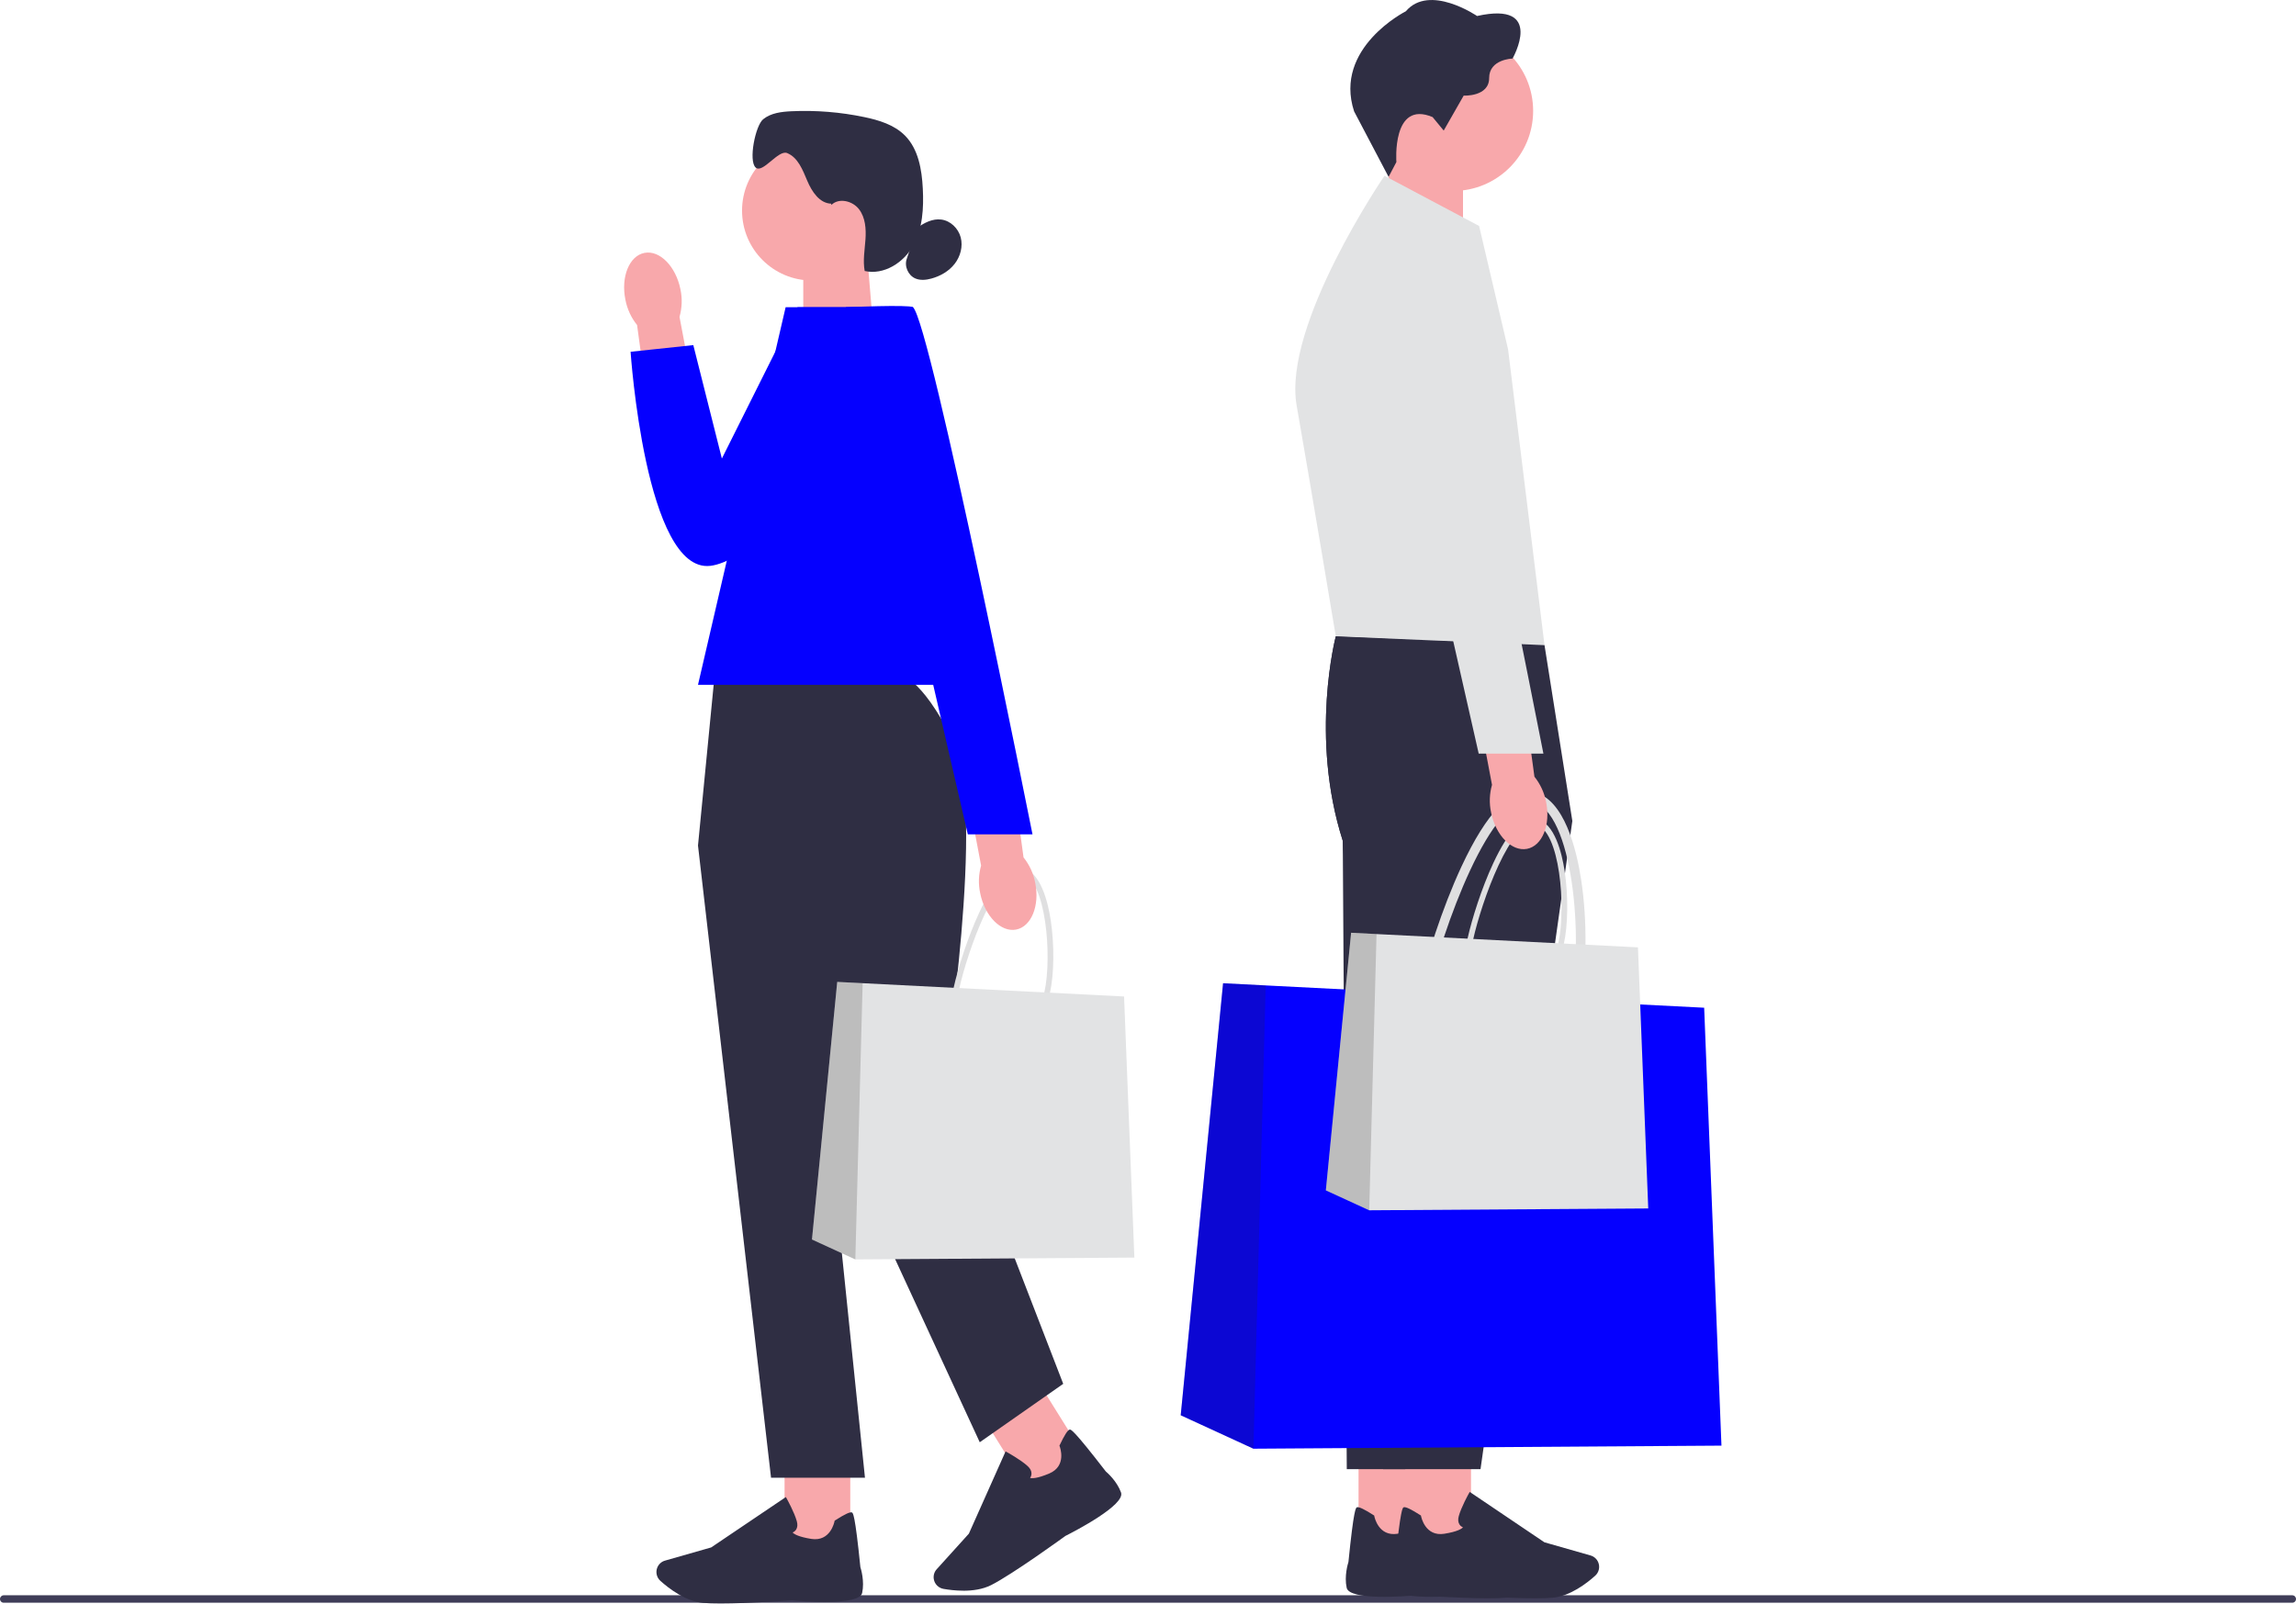
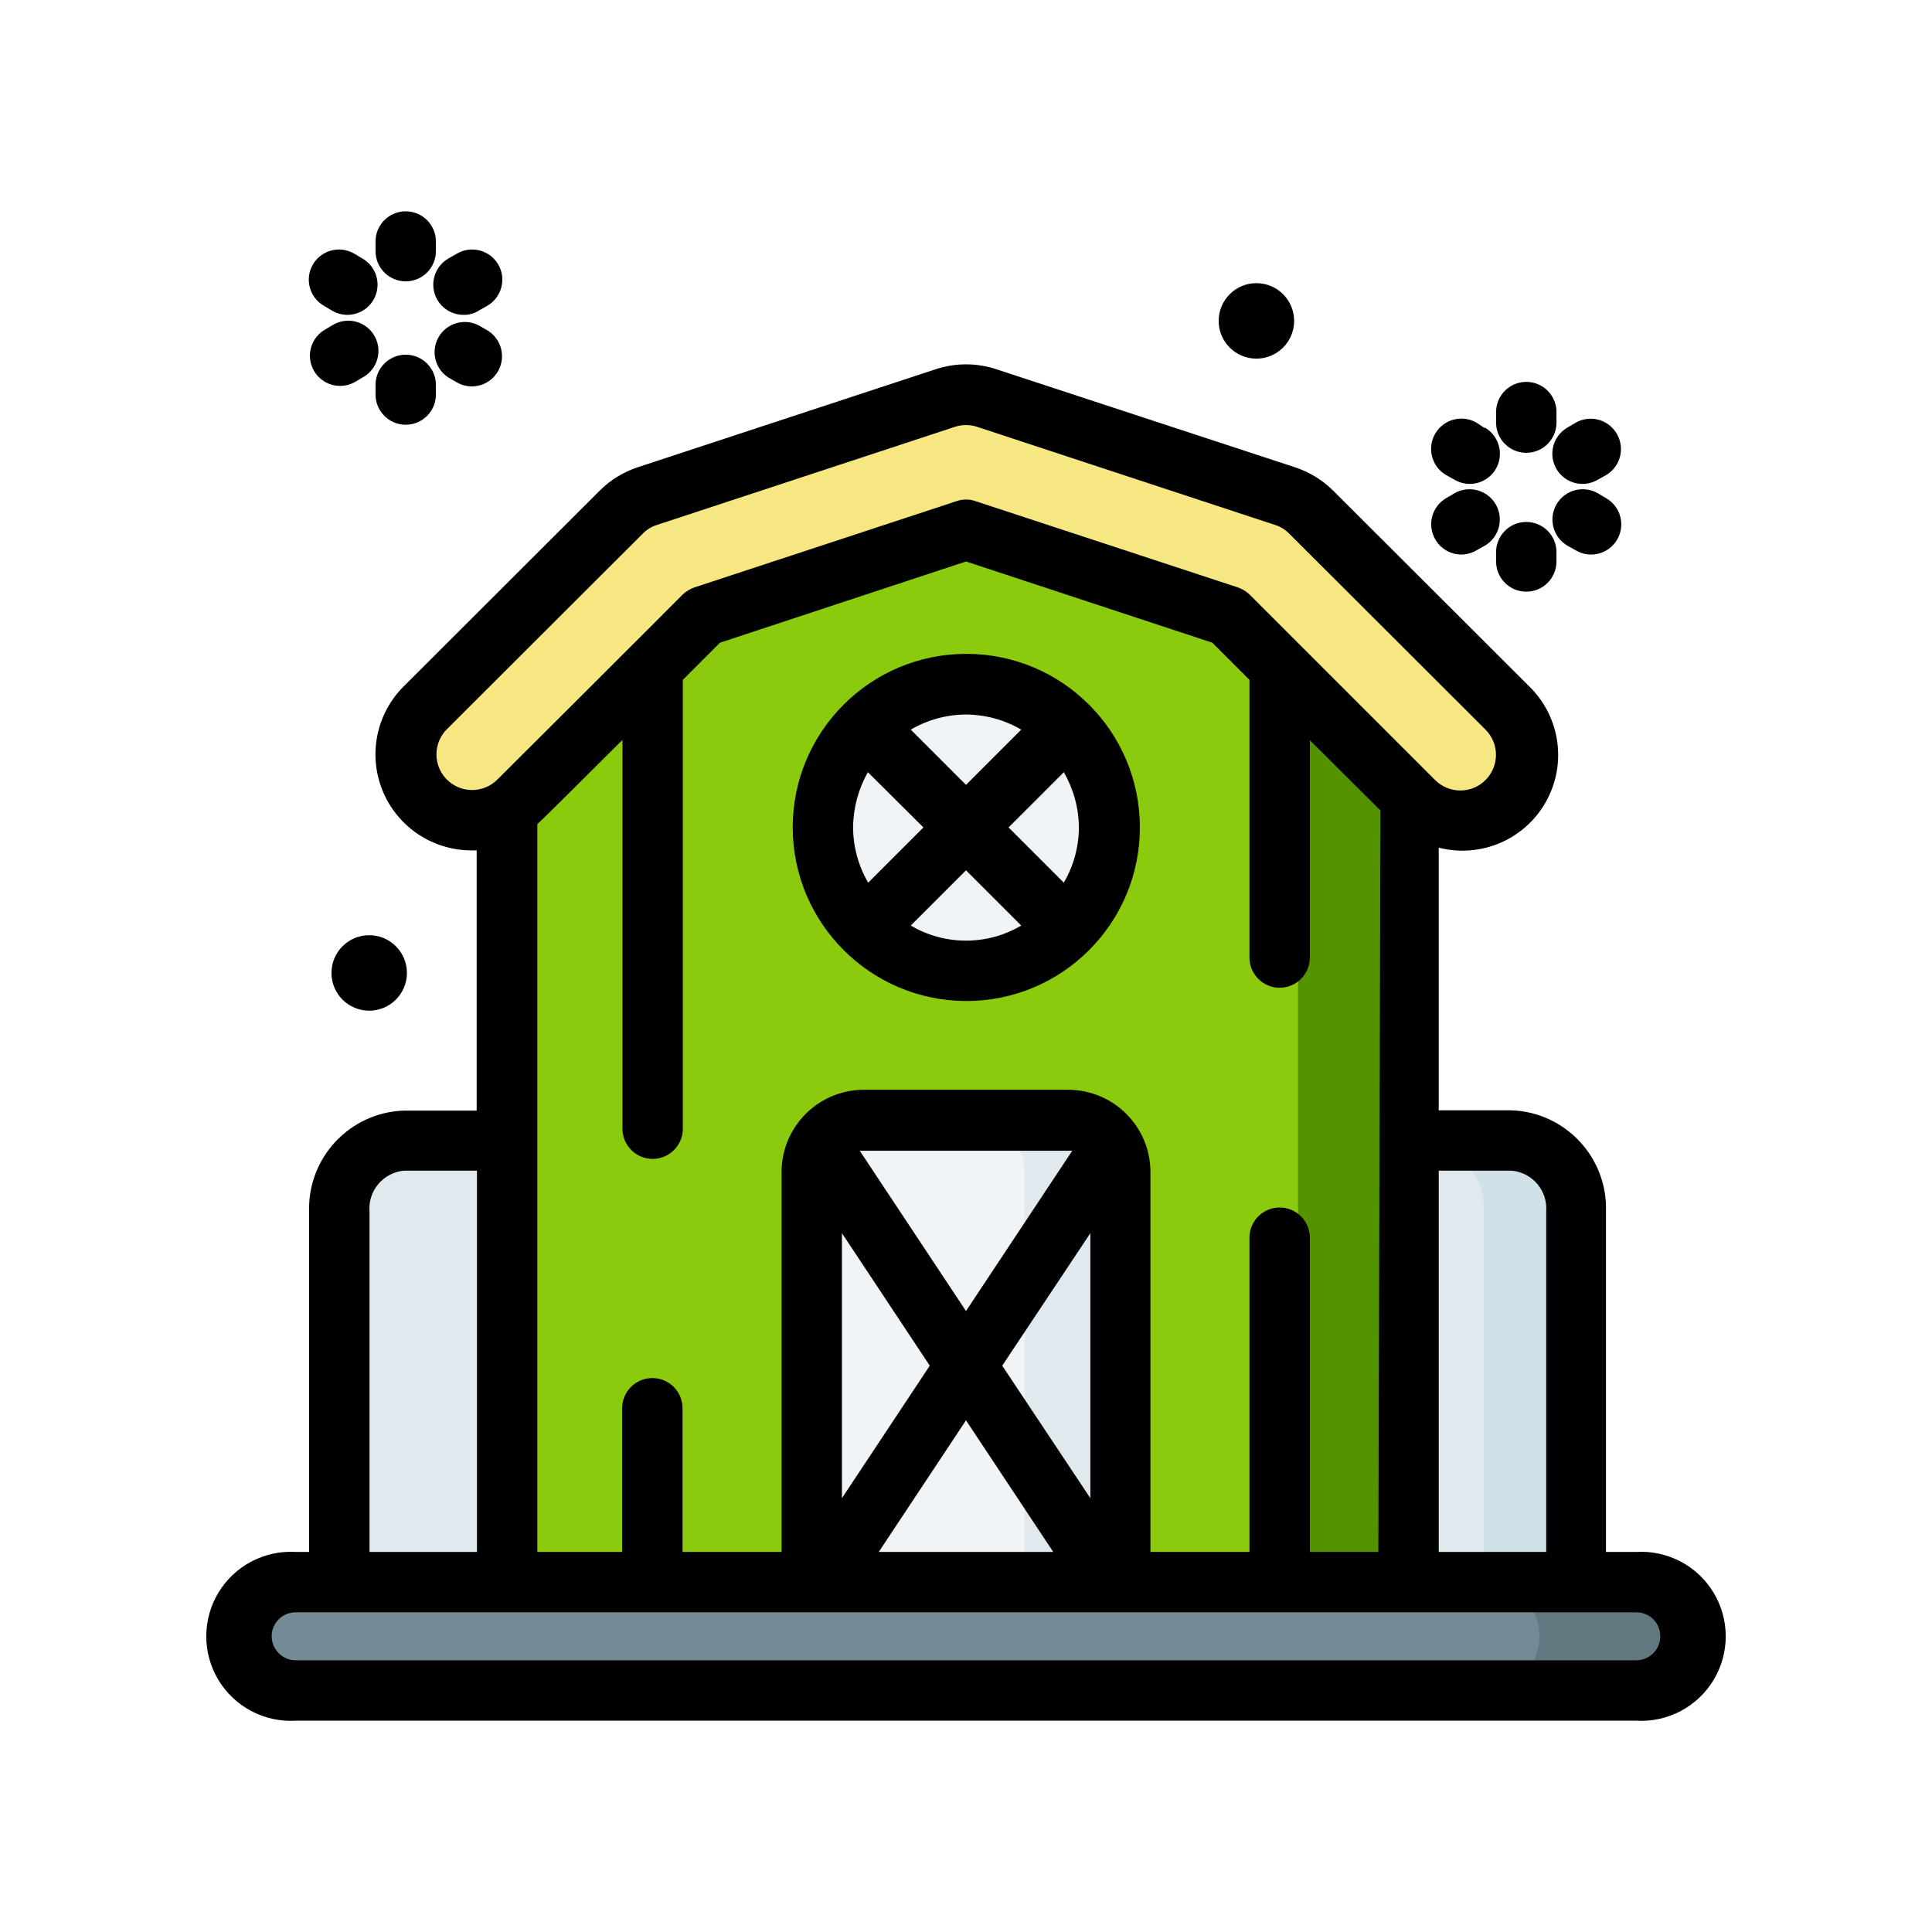
- <svg xmlns="http://www.w3.org/2000/svg" width="731.67" height="511.12" viewBox="0 0 731.67 511.12" role="img" artist="Katerina Limpitsouni" source="https://undraw.co/">
-   <path d="m0,509.7c0,.66.53,1.19,1.19,1.19h729.29c.66,0,1.19-.53,1.19-1.19s-.53-1.19-1.19-1.19H1.19c-.66,0-1.19.53-1.19,1.19Z" fill="#3f3d58" />
-   <polygon points="440.61 79.12 466.22 87.54 466.22 50.67 442.98 50.67 440.61 79.12" fill="#f8a8ab" />
-   <circle cx="463.05" cy="35.35" r="25.52" fill="#f8a8ab" />
-   <path d="m456.55,37.35l3.52,4.27,6.36-11.14s8.12.42,8.12-5.61,7.45-6.2,7.45-6.2c0,0,10.55-18.42-11.3-13.57,0,0-15.16-10.38-22.69-1.51,0,0-23.11,11.64-16.5,31.9l10.99,20.89,2.49-4.73s-1.51-19.85,11.56-14.32v.02Z" fill="#2f2e43" />
-   <rect x="432.93" y="461.78" width="20.94" height="29.71" fill="#f8a8ab" />
-   <path d="m451.55,508.51c-3.58.32-21.5,1.74-22.4-2.37-.82-3.77.39-7.71.56-8.25,1.72-17.14,2.36-17.33,2.75-17.44.61-.18,2.39.67,5.28,2.53l.18.12.04.21c.05.27,1.33,6.56,7.4,5.59,4.16-.66,5.51-1.58,5.94-2.03-.35-.16-.79-.44-1.1-.92-.45-.7-.53-1.6-.23-2.68.78-2.85,3.12-7.06,3.22-7.23l.27-.48,23.8,16.06,14.7,4.2c1.11.32,2,1.11,2.45,2.17h0c.62,1.48.24,3.2-.96,4.28-2.67,2.4-7.97,6.51-13.54,7.02-1.48.14-3.44.19-5.64.19-9.19,0-22.61-.95-22.71-.97h0Z" fill="#2f2e43" />
-   <path d="m480.61,205.64l-54.93-2.81s-8.42,31.92,2.22,65.18l1.28,200.29h31.04l29.26-206.61-8.87-56.05h0Z" fill="#2f2e43" />
-   <path d="m471.35,72.03l-30.15-16s-32.49,47.48-28,73.2c4.5,25.72,12.48,73.6,12.48,73.6l66.51,2.81-11.61-94.29-9.23-39.32s0,0,0,0Z" fill="#e2e3e4" />
-   <rect x="447.83" y="461.78" width="20.94" height="29.71" fill="#f8a8ab" />
-   <path d="m466.45,508.51c-3.58.32-21.5,1.74-22.4-2.37-.82-3.77.39-7.71.56-8.25,1.72-17.14,2.36-17.33,2.75-17.44.61-.18,2.39.67,5.28,2.53l.18.12.04.21c.05.27,1.33,6.56,7.4,5.59,4.16-.66,5.51-1.58,5.94-2.03-.35-.16-.79-.44-1.1-.92-.45-.7-.53-1.6-.23-2.68.78-2.85,3.12-7.06,3.22-7.23l.27-.48,23.8,16.06,14.7,4.2c1.11.32,2,1.11,2.45,2.17h0c.62,1.48.24,3.2-.96,4.28-2.67,2.4-7.97,6.51-13.54,7.02-1.48.14-3.44.19-5.64.19-9.19,0-22.61-.95-22.71-.97h0Z" fill="#2f2e43" />
-   <path d="m492.19,205.64l-66.51-2.81s-8.42,31.92,2.22,65.18l12.86,200.29h31.04l29.26-206.61-8.87-56.05h0Z" fill="#2f2e43" />
-   <path d="m485.25,336.46c-4.65,0-9.72-1.14-14.73-2.26-3.71-.83-6.98-1.04-9.6-1.2-3.98-.25-7.13-.45-8.88-2.78-1.73-2.3-1.73-6.21,0-13.92,2.3-10.24,7.42-26.6,13.68-40.06,8.09-17.36,15.86-25.35,23.11-23.72,9.71,2.18,13.58,18.39,15.03,27.85,2.02,13.21,1.84,28.91-.44,39.07h0c-3.02,13.45-9.95,17.01-18.18,17.01h.01Zm1.77-81.13c-5.33,0-11.87,7.78-18.57,22.18-6.17,13.25-11.21,29.36-13.48,39.45-1.45,6.48-1.61,10.01-.53,11.46.92,1.22,3.33,1.38,6.66,1.58,2.73.17,6.13.38,10.07,1.27,15.66,3.51,25.45,4.79,29.32-12.48,4.15-18.5.99-60.35-12.32-63.34-.38-.09-.77-.13-1.16-.13h.01Z" fill="#dfdfe0" />
-   <polygon points="548.58 460.81 399.43 461.79 376.26 451.13 389.76 313.42 403.34 314.11 543.07 321.22 548.58 460.81" fill="#0500ff" />
-   <polygon points="399.43 461.79 376.26 451.13 389.76 313.42 403.34 314.11 399.43 461.79" fill="#272223" isolation="isolate" opacity=".2" />
-   <path d="m487.5,311.06c-2.77,0-5.8-.68-8.78-1.35-2.21-.5-4.16-.62-5.73-.72-2.37-.15-4.25-.27-5.29-1.66-1.03-1.37-1.03-3.7,0-8.3,1.37-6.11,4.42-15.86,8.16-23.88,4.82-10.35,9.46-15.11,13.78-14.14,5.79,1.3,8.1,10.96,8.96,16.61,1.2,7.88,1.1,17.24-.26,23.29h0c-1.8,8.02-5.93,10.14-10.84,10.14h0Zm1.06-48.37c-3.18,0-7.08,4.64-11.07,13.23-3.68,7.9-6.69,17.5-8.03,23.52-.87,3.86-.96,5.97-.31,6.83.55.73,1.98.82,3.97.94,1.63.1,3.65.23,6,.76,9.33,2.09,15.17,2.85,17.48-7.44,2.47-11.03.59-35.98-7.34-37.76-.23-.05-.46-.08-.69-.08h-.01Z" fill="#dfdfe0" />
-   <polygon points="525.25 385.21 436.33 385.79 422.51 379.44 430.56 297.33 438.66 297.74 521.97 301.98 525.25 385.21" fill="#e2e3e4" />
-   <polygon points="436.33 385.79 422.51 379.44 430.56 297.33 438.66 297.74 436.33 385.79" fill="#272223" isolation="isolate" opacity=".2" />
-   <path id="uuid-2ebd868f-c256-4818-ab73-e4d3dd12d9e3-46-44-87-46-99-266-446-744" d="m492.7,255.64c1.49,7.32-1.24,14.01-6.08,14.94s-9.97-4.26-11.45-11.58c-.63-2.92-.53-5.94.29-8.82l-5.89-31.11,15.22-2.41,4.19,30.92c1.89,2.36,3.16,5.12,3.72,8.06h0Z" fill="#f8a8ab" />
-   <path d="m433,71.45s22.26-2.82,24.92,3.83,33.92,164.94,33.92,164.94h-20.62l-38.22-168.77s0,0,0,0Z" fill="#e2e3e4" />
-   <polygon points="278.34 105.33 255.98 112.68 255.98 80.5 276.27 80.5 278.34 105.33" fill="#f8a8ab" />
-   <circle cx="258.75" cy="67.13" r="22.28" fill="#f8a8ab" />
-   <path d="m264.87,64.92c-3.73-.11-6.18-3.88-7.63-7.32s-2.94-7.39-6.4-8.81c-2.83-1.16-7.82,6.69-10.05,4.6-2.33-2.18-.06-13.37,2.41-15.38s5.85-2.4,9.03-2.55c7.76-.36,15.57.27,23.18,1.86,4.71.98,9.55,2.46,12.95,5.86,4.3,4.32,5.4,10.83,5.71,16.92.32,6.23-.04,12.75-3.07,18.2-3.03,5.45-9.37,9.47-15.45,8.08-.61-3.3.01-6.69.25-10.05.23-3.35-.01-6.97-2.06-9.64s-6.42-3.73-8.8-1.36" fill="#2f2e43" />
-   <path d="m292.28,72.64c2.23-1.63,4.9-3,7.64-2.66,2.96.36,5.47,2.8,6.23,5.69s-.09,6.07-1.93,8.43c-1.83,2.36-4.56,3.92-7.44,4.7-1.67.45-3.5.64-5.09-.04-2.34-1.01-3.61-4-2.69-6.38" fill="#2f2e43" />
-   <rect x="250.02" y="463.43" width="20.94" height="29.71" fill="#f8a8ab" />
-   <path d="m229.62,511.12c-2.2,0-4.16-.05-5.64-.19-5.56-.51-10.87-4.62-13.54-7.02-1.2-1.08-1.58-2.8-.96-4.28h0c.45-1.06,1.34-1.86,2.45-2.17l14.7-4.2,23.8-16.06.27.48c.1.18,2.44,4.39,3.22,7.23.3,1.08.22,1.98-.23,2.68-.31.48-.75.76-1.1.92.43.45,1.78,1.37,5.94,2.03,6.07.96,7.35-5.33,7.4-5.59l.04-.21.18-.12c2.89-1.86,4.67-2.71,5.28-2.53.38.11,1.02.31,2.75,17.44.17.54,1.38,4.48.56,8.25-.89,4.1-18.81,2.69-22.4,2.37-.1.01-13.52.97-22.71.97h-.01Z" fill="#2f2e43" />
-   <rect x="319.09" y="443.36" width="20.94" height="29.71" transform="translate(-192.55 243.81) rotate(-31.95)" fill="#f8a8ab" />
-   <path d="m306.98,507.05c-2.46,0-4.72-.3-6.33-.58-1.58-.28-2.82-1.54-3.08-3.12h0c-.18-1.14.15-2.29.93-3.14l10.25-11.34,11.7-26.22.48.26c.18.1,4.39,2.43,6.56,4.43.83.76,1.24,1.57,1.22,2.4-.01.58-.23,1.04-.45,1.37.6.16,2.23.22,6.11-1.42,5.66-2.39,3.42-8.41,3.32-8.66l-.08-.2.09-.19c1.47-3.11,2.52-4.77,3.14-4.94.39-.11,1.03-.28,11.56,13.35.43.36,3.54,3.07,4.84,6.7,1.41,3.95-14.54,12.24-17.75,13.86-.1.08-16.79,12.21-23.65,15.66-2.72,1.37-5.94,1.79-8.87,1.79h0Z" fill="#2f2e43" />
-   <path d="m286.38,214.98h-58.63l-5.32,54.54,23.28,201.52h29.93l-11.97-116.39,48.55,105.08,26.6-18.62-37.91-98.1s13.54-85.46,2.9-106.75-17.43-21.28-17.43-21.28h0Z" fill="#2f2e43" />
-   <polygon points="315.54 218.3 222.43 218.3 250.36 97.92 290.93 97.92 315.54 218.3" fill="#0500ff" />
-   <path id="uuid-f899ad7f-3d0f-4b30-ad3c-9c1473a48add-47-45-88-47-100-267-447-745" d="m199.3,95.55c-1.49-7.32,1.24-14.01,6.08-14.94s9.97,4.26,11.45,11.58c.63,2.92.53,5.94-.29,8.82l5.89,31.11-15.22,2.41-4.19-30.92c-1.89-2.36-3.16-5.12-3.72-8.06h0Z" fill="#f8a8ab" />
-   <path d="m289.94,97.92h-35.78l-24.12,48.24-9.1-36.15-19.99,2.12s4.73,70.63,25.4,68.24c20.67-2.39,68.88-66.02,63.58-82.46h.01Z" fill="#0500ff" />
-   <path d="m323.73,326.73c-2.77,0-5.8-.68-8.78-1.35-2.21-.5-4.16-.62-5.73-.72-2.37-.15-4.25-.27-5.29-1.66-1.03-1.37-1.03-3.7,0-8.3,1.37-6.11,4.42-15.86,8.16-23.88,4.82-10.35,9.46-15.11,13.78-14.14,5.79,1.3,8.1,10.96,8.96,16.61,1.2,7.88,1.1,17.24-.26,23.29h0c-1.8,8.02-5.93,10.14-10.84,10.14h0Zm1.06-48.37c-3.18,0-7.08,4.64-11.07,13.23-3.68,7.9-6.69,17.5-8.03,23.52-.87,3.86-.96,5.97-.31,6.83.55.73,1.98.82,3.97.94,1.63.1,3.65.23,6,.76,9.33,2.09,15.17,2.85,17.48-7.44,2.47-11.03.59-35.98-7.34-37.76-.23-.05-.46-.08-.69-.08h-.01Z" fill="#dfdfe0" />
-   <polygon points="361.49 400.87 272.57 401.45 258.75 395.1 266.8 312.99 274.9 313.4 358.21 317.64 361.49 400.87" fill="#e2e3e4" />
-   <polygon points="272.57 401.45 258.75 395.1 266.8 312.99 274.9 313.4 272.57 401.45" fill="#272223" isolation="isolate" opacity=".2" />
-   <path id="uuid-aa721d86-32e3-4ace-957f-0814f6d1eb89-48-46-89-48-101-268-448-746" d="m329.89,281.37c1.49,7.32-1.24,14.01-6.08,14.94s-9.97-4.26-11.45-11.58c-.63-2.92-.53-5.94.29-8.82l-5.89-31.11,15.22-2.41,4.19,30.92c1.89,2.36,3.16,5.12,3.72,8.06h0Z" fill="#f8a8ab" />
-   <path d="m269.54,97.92s20.33-.86,21.39,0c5.55,4.53,38.1,168.04,38.1,168.04h-20.62l-38.87-168.04s0,0,0,0Z" fill="#0500ff" />
+ <svg xmlns="http://www.w3.org/2000/svg" width="256px" height="256px" viewBox="0 0 64.00 64.00" fill="#000000" stroke="#000000" stroke-width="0.001">
+   <g id="SVGRepo_bgCarrier" stroke-width="0" />
+   <g id="SVGRepo_tracerCarrier" stroke-linecap="round" stroke-linejoin="round" stroke="#CCCCCC" stroke-width="0.384" />
+   <g id="SVGRepo_iconCarrier">
+     <defs>
+       <style>.cls-1{fill:#e0e9ee;}.cls-2{fill:#8cca0d;}.cls-3{fill:#549300;}.cls-4{fill:#f6e782;}.cls-5{fill:#f0f4f7;}.cls-6{fill:#748a95;}.cls-7{fill:#617880;}.cls-8{fill:#d0e1e8;}</style>
+     </defs>
+     <g id="Farm">
+       <path class="cls-1" d="M52.22,52.41V40.13a2.25,2.25,0,0,0-2.14-2.35H13.38a2.25,2.25,0,0,0-2.14,2.35V52.41l22.37,1Z" id="path19134-8" />
+       <path class="cls-2" d="M16.8,27.18V52.41H46.66V23.24l-5.51-5.8-9.61-2.35-10.7,3.62Z" id="path16718-6" />
+       <path class="cls-3" d="M43,19.41v33h3.64V23.24Z" id="path628776" />
+       <path class="cls-4" d="M31.32,13.18l-9.87,3.25a2,2,0,0,0-.86.53l-6.51,6.49a2.18,2.18,0,0,0,3.09,3.09l6.14-6.13L32,17.55l8.69,2.86,6.14,6.13a2.18,2.18,0,0,0,3.09-3.09L43.41,17a2,2,0,0,0-.86-.53l-9.87-3.25A2.25,2.25,0,0,0,31.32,13.18Z" id="path16513-1" />
+       <path class="cls-5" d="M28.62,37.1h6.76a1.73,1.73,0,0,1,1.73,1.73V52.41l-5.28,1.31-4.94-1.31V38.83A1.73,1.73,0,0,1,28.62,37.1Z" id="rect16902-1" />
+       <path class="cls-5" d="M36.74,27.41A4.74,4.74,0,1,1,32,22.67,4.75,4.75,0,0,1,36.74,27.41Z" id="path17954-5" />
+       <path class="cls-1" d="M32.21,37.1a1.72,1.72,0,0,1,1.73,1.73V52.41h3.17V38.83a1.72,1.72,0,0,0-1.73-1.73Z" id="path633588" />
+       <path class="cls-6" d="M9.8,52.41H54.2a1.8,1.8,0,1,1,0,3.59H9.8a1.8,1.8,0,1,1,0-3.59Z" id="path15921-8" />
+       <path class="cls-7" d="M49.33,52.41a1.8,1.8,0,0,1,0,3.59H54.2a1.8,1.8,0,1,0,0-3.59Z" id="path637576" />
+       <path class="cls-8" d="M52.22,52.41V40.13a2.24,2.24,0,0,0-2.14-2.35H47a2.25,2.25,0,0,1,2.15,2.35V52.41Z" id="path646853" />
+       <circle cx="12.23" cy="32.23" r="1.25" />
+       <circle cx="41.62" cy="10.63" r="1.25" />
+       <path d="M51.93,18.08l.27.15a1,1,0,0,0,.5.14,1,1,0,0,0,.5-1.87l-.27-.16a1,1,0,0,0-1,1.74Z" />
+       <path d="M49.18,14.18,48.91,14a1,1,0,0,0-1,1.74l.27.15a1,1,0,0,0,.5.14,1,1,0,0,0,.5-1.87Z" />
+       <path d="M47.54,17.86a1,1,0,0,0,.87.51,1,1,0,0,0,.5-.14l.27-.15a1,1,0,1,0-1-1.74l-.27.16A1,1,0,0,0,47.54,17.86Z" />
+       <path d="M53.57,14.39A1,1,0,0,0,52.2,14l-.27.16a1,1,0,0,0,.5,1.87,1,1,0,0,0,.5-.14l.27-.15A1,1,0,0,0,53.57,14.39Z" />
+       <path d="M50.56,17.29a1,1,0,0,0-1,1v.31a1,1,0,0,0,2,0v-.31A1,1,0,0,0,50.56,17.29Z" />
+       <path d="M50.56,12.65a1,1,0,0,0-1,1V14a1,1,0,1,0,2,0v-.31A1,1,0,0,0,50.56,12.65Z" />
+       <path d="M54.2,51.41h-1V40.13a3.25,3.25,0,0,0-3.14-3.35H47.66v-8.7a3.17,3.17,0,0,0,3-5.34l-6.5-6.49a3.23,3.23,0,0,0-1.26-.77L33,12.23a3.19,3.19,0,0,0-2,0h0l-9.88,3.25a3.19,3.19,0,0,0-1.25.77l-6.5,6.49a3.18,3.18,0,0,0,2.24,5.43h.18v8.62H13.38a3.25,3.25,0,0,0-3.14,3.35V51.41H9.8A2.8,2.8,0,1,0,9.8,57H54.2a2.8,2.8,0,1,0,0-5.59ZM50.08,38.78a1.26,1.26,0,0,1,1.14,1.35V51.41H47.66V38.78ZM15.62,26.17a1.18,1.18,0,0,1-.83-2l6.51-6.5a1.1,1.1,0,0,1,.46-.28l9.87-3.25h0a1.17,1.17,0,0,1,.74,0l9.87,3.25a1.1,1.1,0,0,1,.46.28l6.51,6.5a1.18,1.18,0,0,1-1.67,1.67L41.4,19.7a1.06,1.06,0,0,0-.39-.24l-8.7-2.86a.94.94,0,0,0-.62,0L23,19.46a1.06,1.06,0,0,0-.39.24c-.14.15-6.24,6.23-6.14,6.13a1.18,1.18,0,0,1-.84.34Zm5-1.65V37.39a1,1,0,0,0,2,0V22.52l1.23-1.23L32,18.6l8.16,2.69,1.23,1.23v9.2a1,1,0,0,0,2,0v-7.2l2.34,2.33-.07,24.56H43.39V41a1,1,0,0,0-2,0V51.41H38.11V38.83a2.73,2.73,0,0,0-2.73-2.73H28.62a2.73,2.73,0,0,0-2.73,2.73V51.41H22.61V46.65a1,1,0,1,0-2,0v4.76H17.8V27.3C18.19,26.94,19.87,25.25,20.61,24.52Zm15.5,16.33v8.78L33.2,45.24ZM32,43.43l-3.52-5.31.14,0h6.76l.14,0Zm-1.2,1.81-2.91,4.39V40.85ZM32,47.05l2.89,4.36H29.11ZM12.24,40.13a1.26,1.26,0,0,1,1.14-1.35H15.8V51.41H12.24ZM54.2,55H9.8a.8.8,0,0,1-.8-.8.79.79,0,0,1,.8-.79H54.2a.79.79,0,0,1,.8.79A.8.8,0,0,1,54.2,55Z" />
+       <path d="M32,33.16a5.75,5.75,0,1,0-5.74-5.75A5.76,5.76,0,0,0,32,33.16Zm-1.41-5.75-1.83,1.83a3.66,3.66,0,0,1-.5-1.83,3.77,3.77,0,0,1,.49-1.83Zm-.42,3.25L32,28.83l1.83,1.83a3.6,3.6,0,0,1-3.66,0Zm5.07-5.08a3.72,3.72,0,0,1,.5,1.83,3.66,3.66,0,0,1-.5,1.83l-1.83-1.83ZM32,23.67a3.66,3.66,0,0,1,1.83.5L32,26l-1.83-1.83A3.64,3.64,0,0,1,32,23.67Z" />
+       <path d="M14.86,12.51l.28.16a1,1,0,0,0,.5.13,1,1,0,0,0,.5-1.86l-.28-.16a1,1,0,0,0-1,1.73Z" />
+       <path d="M12,8.56l-.27-.16a1,1,0,0,0-1.37.37,1,1,0,0,0,.37,1.36l.27.16a1,1,0,0,0,.5.14A1,1,0,0,0,12,8.56Z" />
+       <path d="M12,12.51a1,1,0,1,0-1-1.73l-.27.16a1,1,0,0,0,1,1.73Z" />
+       <path d="M16.51,8.77a1,1,0,0,0-1.37-.37l-.28.16a1,1,0,0,0,.5,1.87.9.9,0,0,0,.5-.14l.28-.16A1,1,0,0,0,16.51,8.77Z" />
+       <path d="M13.44,14.07a1,1,0,0,0,1-1v-.32a1,1,0,0,0-2,0v.32A1,1,0,0,0,13.44,14.07Z" />
+       <path d="M13.44,7a1,1,0,0,0-1,1v.32a1,1,0,0,0,2,0V8A1,1,0,0,0,13.44,7Z" />
+     </g>
+   </g>
</svg>
